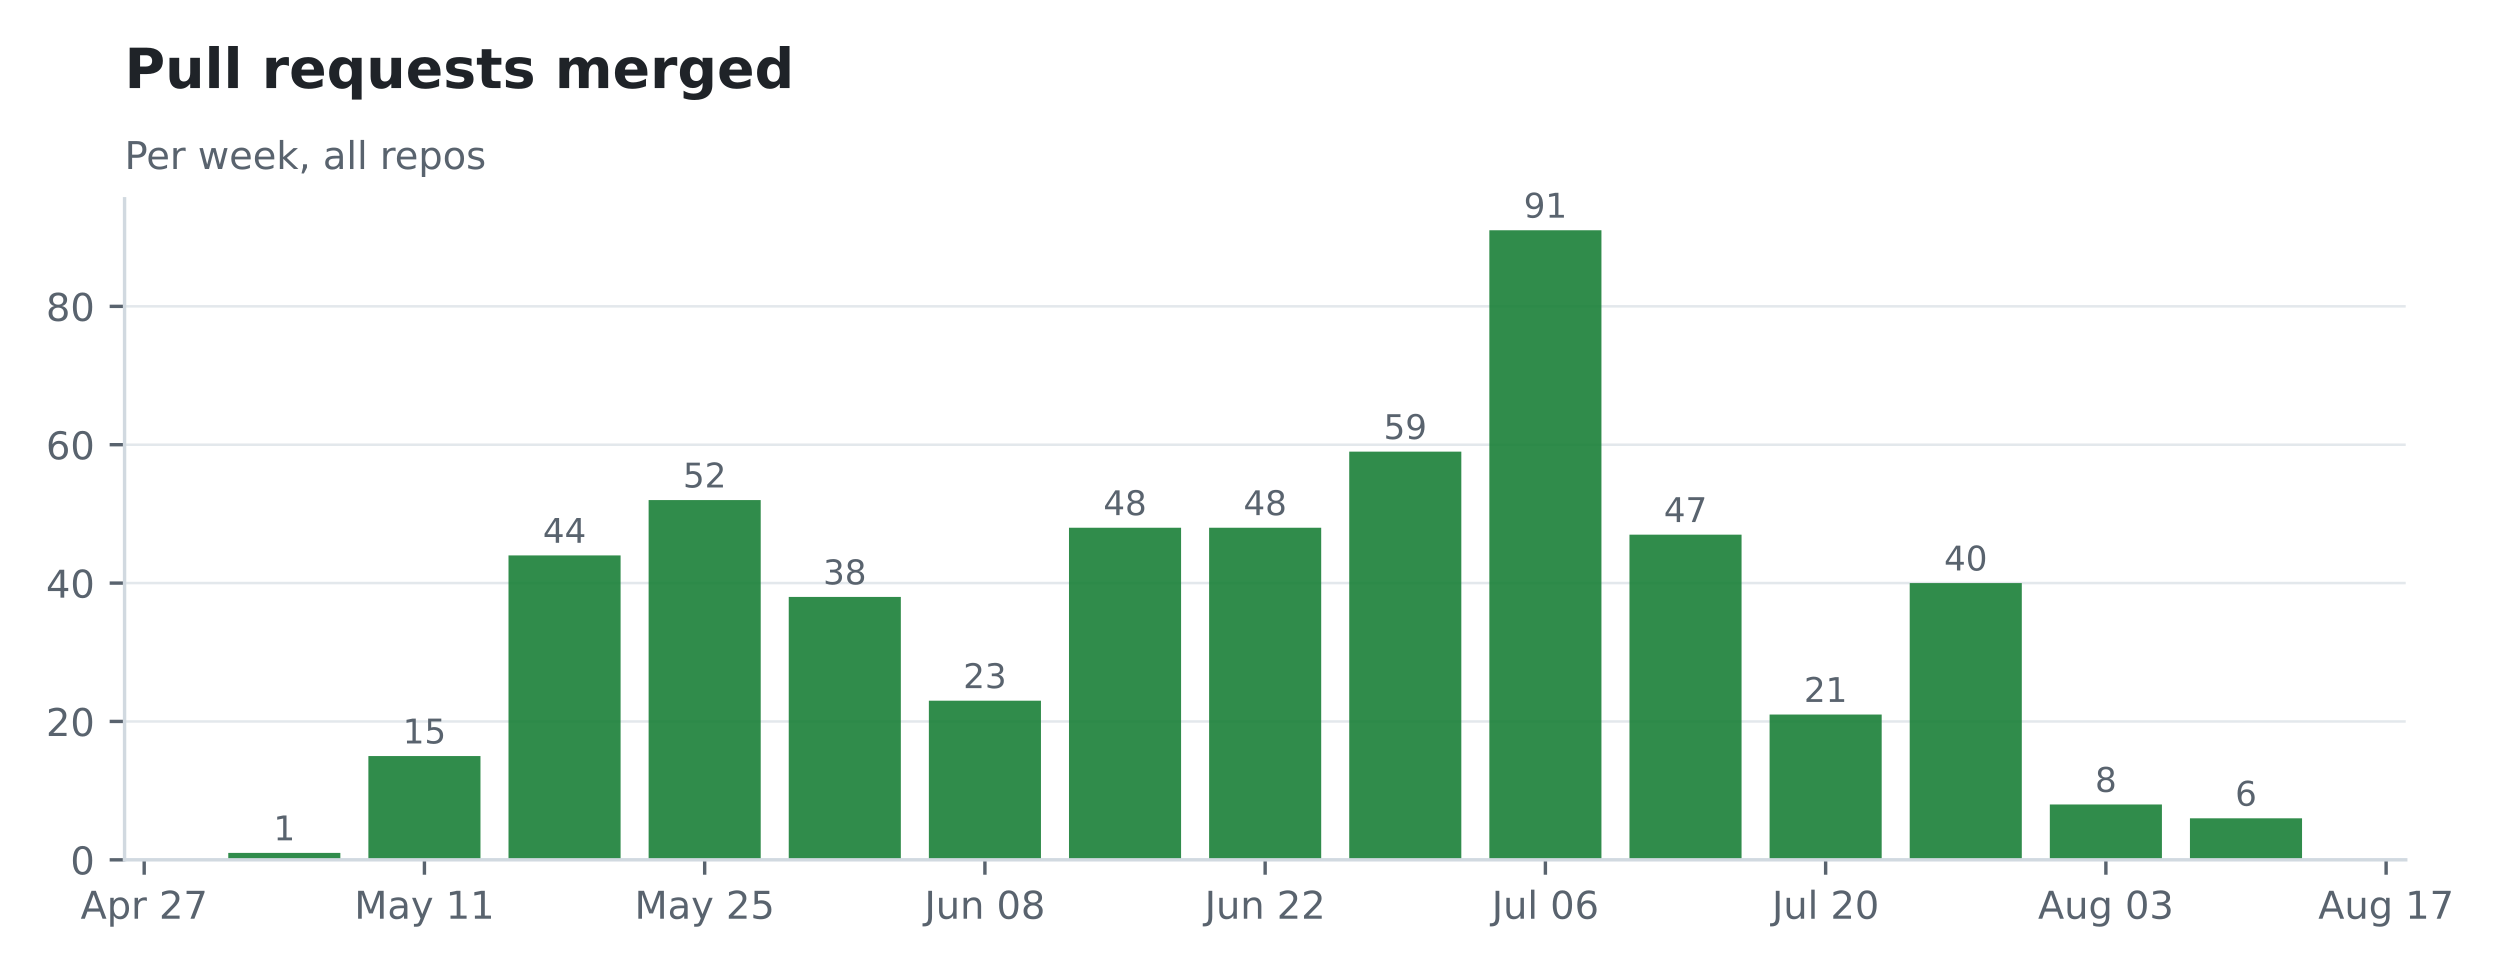
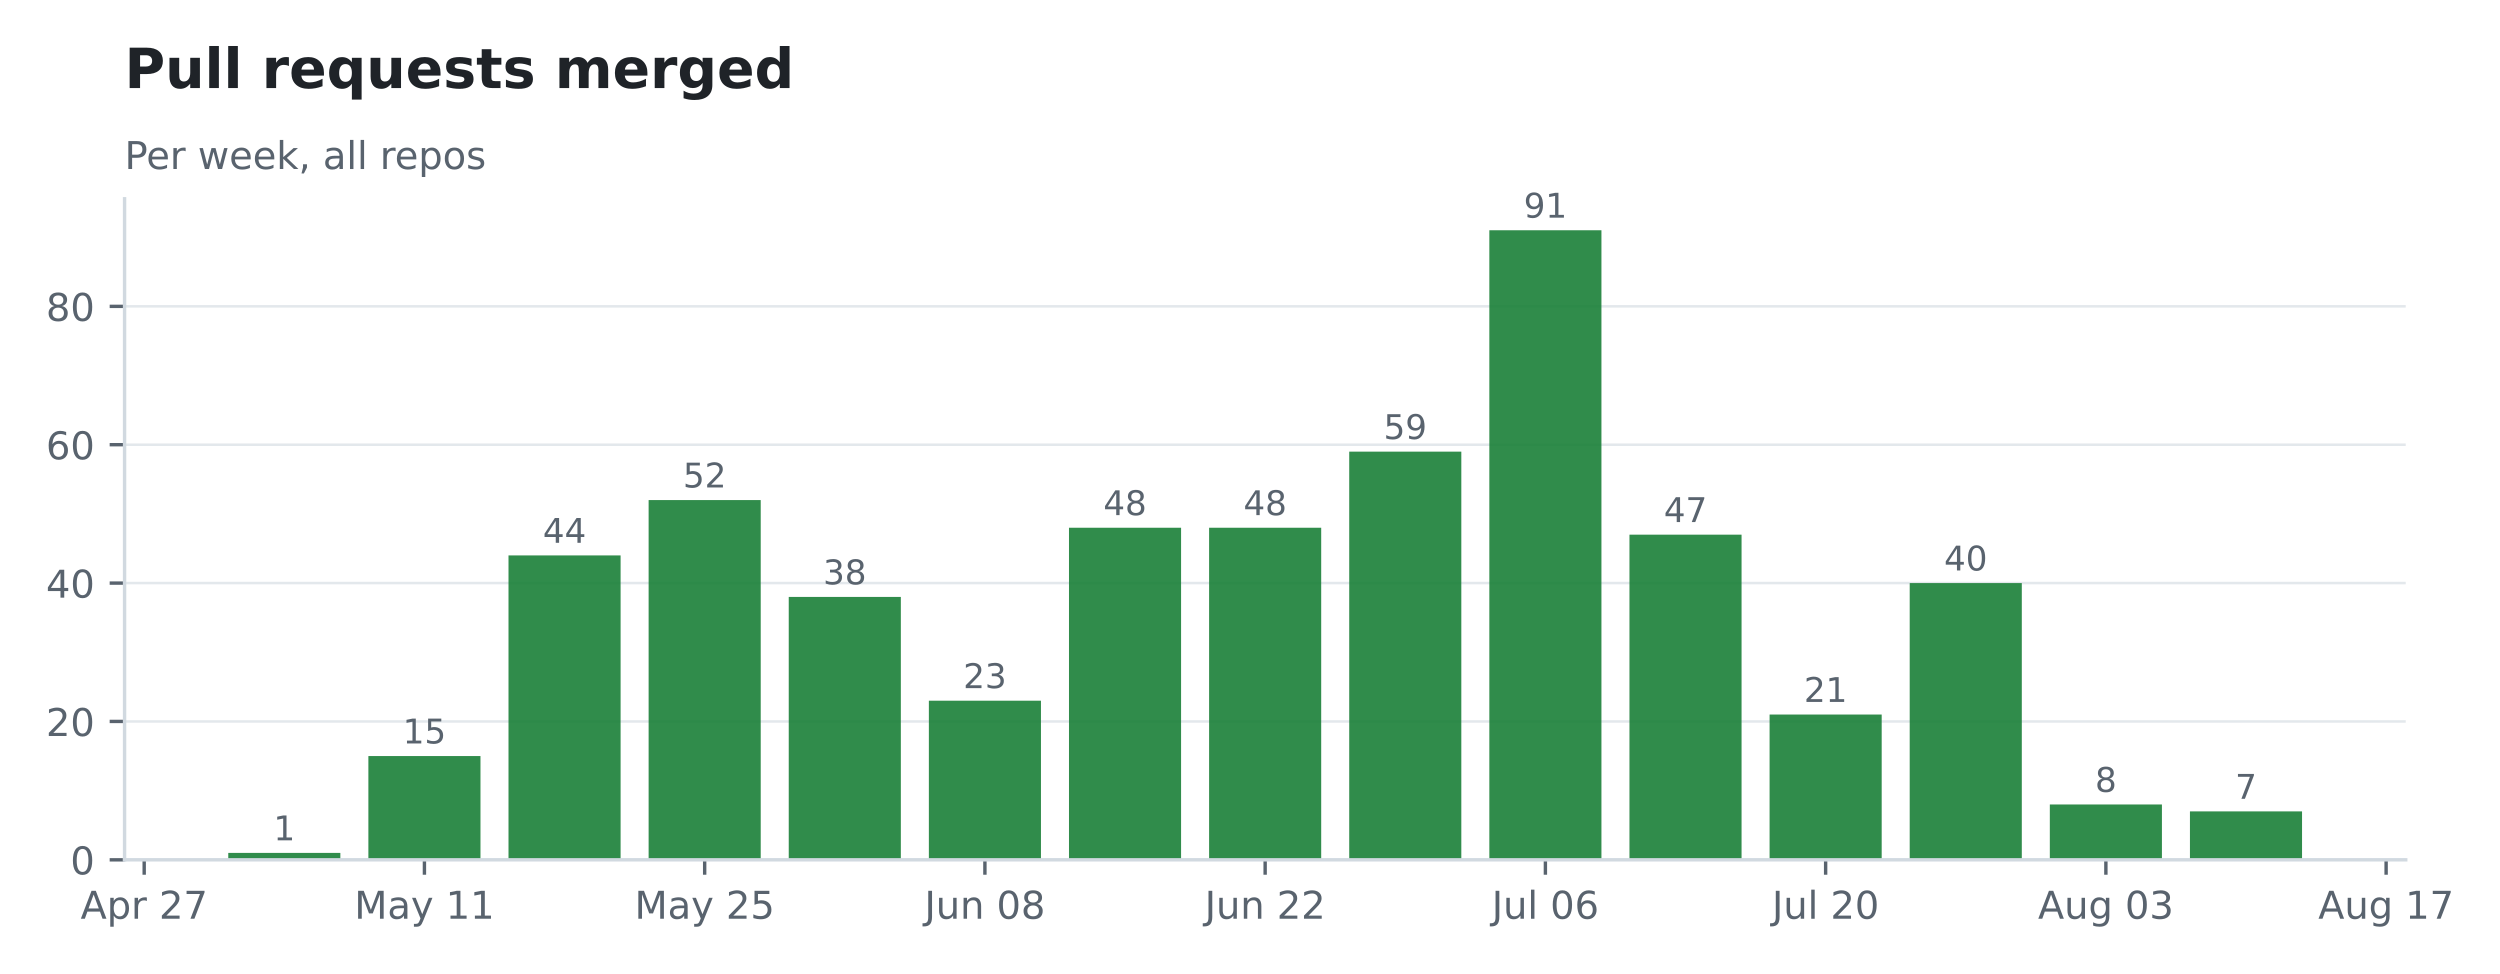
<svg xmlns="http://www.w3.org/2000/svg" xmlns:xlink="http://www.w3.org/1999/xlink" width="587.069pt" height="228.711pt" viewBox="0 0 587.069 228.711" version="1.1">
  <defs>
    <style type="text/css">*{stroke-linejoin: round; stroke-linecap: butt}</style>
  </defs>
  <g id="figure_1">
    <g id="patch_1">
      <path d="M 0 228.711  L 587.069 228.711  L 587.069 -0  L 0 -0  L 0 228.711  z " style="fill: none; opacity: 0" />
    </g>
    <g id="axes_1">
      <g id="patch_2">
        <path d="M 29.253 201.91  L 564.933 201.91  L 564.933 46.678  L 29.253 46.678  L 29.253 201.91  z " style="fill: none" />
      </g>
      <g id="matplotlib.axis_1">
        <g id="xtick_1">
          <g id="line2d_1">
            <defs>
-               <path id="mf90252da8c" d="M 0 0  L 0 3.5  " style="stroke: #59636e; stroke-width: 0.8" />
+               <path id="maf4dec19fc" d="M 0 0  L 0 3.5  " style="stroke: #59636e; stroke-width: 0.8" />
            </defs>
            <g>
-               <use xlink:href="#mf90252da8c" x="33.859" y="201.91" style="fill: #59636e; stroke: #59636e; stroke-width: 0.8" />
+               <use xlink:href="#maf4dec19fc" x="33.859" y="201.91" style="fill: #59636e; stroke: #59636e; stroke-width: 0.8" />
            </g>
          </g>
          <g id="text_1">
            <g style="fill: #59636e" transform="translate(18.91768 215.7479) scale(0.09 -0.09)">
              <defs>
                <path id="DejaVuSans-24" d="M 2188 4044  L 1331 1722  L 3047 1722  L 2188 4044  z M 1831 4666  L 2547 4666  L 4325 0  L 3669 0  L 3244 1197  L 1141 1197  L 716 0  L 50 0  L 1831 4666  z " transform="scale(0.015625)" />
                <path id="DejaVuSans-53" d="M 1159 525  L 1159 -1331  L 581 -1331  L 581 3500  L 1159 3500  L 1159 2969  Q 1341 3281 1617 3432  Q 1894 3584 2278 3584  Q 2916 3584 3314 3078  Q 3713 2572 3713 1747  Q 3713 922 3314 415  Q 2916 -91 2278 -91  Q 1894 -91 1617 61  Q 1341 213 1159 525  z M 3116 1747  Q 3116 2381 2855 2742  Q 2594 3103 2138 3103  Q 1681 3103 1420 2742  Q 1159 2381 1159 1747  Q 1159 1113 1420 752  Q 1681 391 2138 391  Q 2594 391 2855 752  Q 3116 1113 3116 1747  z " transform="scale(0.015625)" />
                <path id="DejaVuSans-55" d="M 2631 2963  Q 2534 3019 2420 3045  Q 2306 3072 2169 3072  Q 1681 3072 1420 2755  Q 1159 2438 1159 1844  L 1159 0  L 581 0  L 581 3500  L 1159 3500  L 1159 2956  Q 1341 3275 1631 3429  Q 1922 3584 2338 3584  Q 2397 3584 2469 3576  Q 2541 3569 2628 3553  L 2631 2963  z " transform="scale(0.015625)" />
                <path id="DejaVuSans-3" transform="scale(0.015625)" />
                <path id="DejaVuSans-15" d="M 1228 531  L 3431 531  L 3431 0  L 469 0  L 469 531  Q 828 903 1448 1529  Q 2069 2156 2228 2338  Q 2531 2678 2651 2914  Q 2772 3150 2772 3378  Q 2772 3750 2511 3984  Q 2250 4219 1831 4219  Q 1534 4219 1204 4116  Q 875 4013 500 3803  L 500 4441  Q 881 4594 1212 4672  Q 1544 4750 1819 4750  Q 2544 4750 2975 4387  Q 3406 4025 3406 3419  Q 3406 3131 3298 2873  Q 3191 2616 2906 2266  Q 2828 2175 2409 1742  Q 1991 1309 1228 531  z " transform="scale(0.015625)" />
                <path id="DejaVuSans-1a" d="M 525 4666  L 3525 4666  L 3525 4397  L 1831 0  L 1172 0  L 2766 4134  L 525 4134  L 525 4666  z " transform="scale(0.015625)" />
              </defs>
              <use xlink:href="#DejaVuSans-24" />
              <use xlink:href="#DejaVuSans-53" transform="translate(68.40625 0)" />
              <use xlink:href="#DejaVuSans-55" transform="translate(131.8906 0)" />
              <use xlink:href="#DejaVuSans-3" transform="translate(173 0)" />
              <use xlink:href="#DejaVuSans-15" transform="translate(204.7812 0)" />
              <use xlink:href="#DejaVuSans-1a" transform="translate(268.4062 0)" />
            </g>
          </g>
        </g>
        <g id="xtick_2">
          <g id="line2d_2">
            <g>
-               <use xlink:href="#mf90252da8c" x="99.667" y="201.91" style="fill: #59636e; stroke: #59636e; stroke-width: 0.8" />
+               <use xlink:href="#maf4dec19fc" x="99.667" y="201.91" style="fill: #59636e; stroke: #59636e; stroke-width: 0.8" />
            </g>
          </g>
          <g id="text_2">
            <g style="fill: #59636e" transform="translate(83.20728 215.7479) scale(0.09 -0.09)">
              <defs>
                <path id="DejaVuSans-30" d="M 628 4666  L 1569 4666  L 2759 1491  L 3956 4666  L 4897 4666  L 4897 0  L 4281 0  L 4281 4097  L 3078 897  L 2444 897  L 1241 4097  L 1241 0  L 628 0  L 628 4666  z " transform="scale(0.015625)" />
                <path id="DejaVuSans-44" d="M 2194 1759  Q 1497 1759 1228 1600  Q 959 1441 959 1056  Q 959 750 1161 570  Q 1363 391 1709 391  Q 2188 391 2477 730  Q 2766 1069 2766 1631  L 2766 1759  L 2194 1759  z M 3341 1997  L 3341 0  L 2766 0  L 2766 531  Q 2569 213 2275 61  Q 1981 -91 1556 -91  Q 1019 -91 701 211  Q 384 513 384 1019  Q 384 1609 779 1909  Q 1175 2209 1959 2209  L 2766 2209  L 2766 2266  Q 2766 2663 2505 2880  Q 2244 3097 1772 3097  Q 1472 3097 1187 3025  Q 903 2953 641 2809  L 641 3341  Q 956 3463 1253 3523  Q 1550 3584 1831 3584  Q 2591 3584 2966 3190  Q 3341 2797 3341 1997  z " transform="scale(0.015625)" />
                <path id="DejaVuSans-5c" d="M 2059 -325  Q 1816 -950 1584 -1140  Q 1353 -1331 966 -1331  L 506 -1331  L 506 -850  L 844 -850  Q 1081 -850 1212 -737  Q 1344 -625 1503 -206  L 1606 56  L 191 3500  L 800 3500  L 1894 763  L 2988 3500  L 3597 3500  L 2059 -325  z " transform="scale(0.015625)" />
                <path id="DejaVuSans-14" d="M 794 531  L 1825 531  L 1825 4091  L 703 3866  L 703 4441  L 1819 4666  L 2450 4666  L 2450 531  L 3481 531  L 3481 0  L 794 0  L 794 531  z " transform="scale(0.015625)" />
              </defs>
              <use xlink:href="#DejaVuSans-30" />
              <use xlink:href="#DejaVuSans-44" transform="translate(86.28125 0)" />
              <use xlink:href="#DejaVuSans-5c" transform="translate(147.5625 0)" />
              <use xlink:href="#DejaVuSans-3" transform="translate(206.75 0)" />
              <use xlink:href="#DejaVuSans-14" transform="translate(238.5312 0)" />
              <use xlink:href="#DejaVuSans-14" transform="translate(302.1562 0)" />
            </g>
          </g>
        </g>
        <g id="xtick_3">
          <g id="line2d_3">
            <g>
-               <use xlink:href="#mf90252da8c" x="165.476" y="201.91" style="fill: #59636e; stroke: #59636e; stroke-width: 0.8" />
+               <use xlink:href="#maf4dec19fc" x="165.476" y="201.91" style="fill: #59636e; stroke: #59636e; stroke-width: 0.8" />
            </g>
          </g>
          <g id="text_3">
            <g style="fill: #59636e" transform="translate(149.0156 215.7479) scale(0.09 -0.09)">
              <defs>
                <path id="DejaVuSans-18" d="M 691 4666  L 3169 4666  L 3169 4134  L 1269 4134  L 1269 2991  Q 1406 3038 1543 3061  Q 1681 3084 1819 3084  Q 2600 3084 3056 2656  Q 3513 2228 3513 1497  Q 3513 744 3044 326  Q 2575 -91 1722 -91  Q 1428 -91 1123 -41  Q 819 9 494 109  L 494 744  Q 775 591 1075 516  Q 1375 441 1709 441  Q 2250 441 2565 725  Q 2881 1009 2881 1497  Q 2881 1984 2565 2268  Q 2250 2553 1709 2553  Q 1456 2553 1204 2497  Q 953 2441 691 2322  L 691 4666  z " transform="scale(0.015625)" />
              </defs>
              <use xlink:href="#DejaVuSans-30" />
              <use xlink:href="#DejaVuSans-44" transform="translate(86.28125 0)" />
              <use xlink:href="#DejaVuSans-5c" transform="translate(147.5625 0)" />
              <use xlink:href="#DejaVuSans-3" transform="translate(206.75 0)" />
              <use xlink:href="#DejaVuSans-15" transform="translate(238.5312 0)" />
              <use xlink:href="#DejaVuSans-18" transform="translate(302.1562 0)" />
            </g>
          </g>
        </g>
        <g id="xtick_4">
          <g id="line2d_4">
            <g>
-               <use xlink:href="#mf90252da8c" x="231.284" y="201.91" style="fill: #59636e; stroke: #59636e; stroke-width: 0.8" />
+               <use xlink:href="#maf4dec19fc" x="231.284" y="201.91" style="fill: #59636e; stroke: #59636e; stroke-width: 0.8" />
            </g>
          </g>
          <g id="text_4">
            <g style="fill: #59636e" transform="translate(217.0965 215.7479) scale(0.09 -0.09)">
              <defs>
                <path id="DejaVuSans-2d" d="M 628 4666  L 1259 4666  L 1259 325  Q 1259 -519 939 -900  Q 619 -1281 -91 -1281  L -331 -1281  L -331 -750  L -134 -750  Q 284 -750 456 -515  Q 628 -281 628 325  L 628 4666  z " transform="scale(0.015625)" />
                <path id="DejaVuSans-58" d="M 544 1381  L 544 3500  L 1119 3500  L 1119 1403  Q 1119 906 1312 657  Q 1506 409 1894 409  Q 2359 409 2629 706  Q 2900 1003 2900 1516  L 2900 3500  L 3475 3500  L 3475 0  L 2900 0  L 2900 538  Q 2691 219 2414 64  Q 2138 -91 1772 -91  Q 1169 -91 856 284  Q 544 659 544 1381  z M 1991 3584  L 1991 3584  z " transform="scale(0.015625)" />
                <path id="DejaVuSans-51" d="M 3513 2113  L 3513 0  L 2938 0  L 2938 2094  Q 2938 2591 2744 2837  Q 2550 3084 2163 3084  Q 1697 3084 1428 2787  Q 1159 2491 1159 1978  L 1159 0  L 581 0  L 581 3500  L 1159 3500  L 1159 2956  Q 1366 3272 1645 3428  Q 1925 3584 2291 3584  Q 2894 3584 3203 3211  Q 3513 2838 3513 2113  z " transform="scale(0.015625)" />
                <path id="DejaVuSans-13" d="M 2034 4250  Q 1547 4250 1301 3770  Q 1056 3291 1056 2328  Q 1056 1369 1301 889  Q 1547 409 2034 409  Q 2525 409 2770 889  Q 3016 1369 3016 2328  Q 3016 3291 2770 3770  Q 2525 4250 2034 4250  z M 2034 4750  Q 2819 4750 3233 4129  Q 3647 3509 3647 2328  Q 3647 1150 3233 529  Q 2819 -91 2034 -91  Q 1250 -91 836 529  Q 422 1150 422 2328  Q 422 3509 836 4129  Q 1250 4750 2034 4750  z " transform="scale(0.015625)" />
                <path id="DejaVuSans-1b" d="M 2034 2216  Q 1584 2216 1326 1975  Q 1069 1734 1069 1313  Q 1069 891 1326 650  Q 1584 409 2034 409  Q 2484 409 2743 651  Q 3003 894 3003 1313  Q 3003 1734 2745 1975  Q 2488 2216 2034 2216  z M 1403 2484  Q 997 2584 770 2862  Q 544 3141 544 3541  Q 544 4100 942 4425  Q 1341 4750 2034 4750  Q 2731 4750 3128 4425  Q 3525 4100 3525 3541  Q 3525 3141 3298 2862  Q 3072 2584 2669 2484  Q 3125 2378 3379 2068  Q 3634 1759 3634 1313  Q 3634 634 3220 271  Q 2806 -91 2034 -91  Q 1263 -91 848 271  Q 434 634 434 1313  Q 434 1759 690 2068  Q 947 2378 1403 2484  z M 1172 3481  Q 1172 3119 1398 2916  Q 1625 2713 2034 2713  Q 2441 2713 2670 2916  Q 2900 3119 2900 3481  Q 2900 3844 2670 4047  Q 2441 4250 2034 4250  Q 1625 4250 1398 4047  Q 1172 3844 1172 3481  z " transform="scale(0.015625)" />
              </defs>
              <use xlink:href="#DejaVuSans-2d" />
              <use xlink:href="#DejaVuSans-58" transform="translate(29.5 0)" />
              <use xlink:href="#DejaVuSans-51" transform="translate(92.875 0)" />
              <use xlink:href="#DejaVuSans-3" transform="translate(156.25 0)" />
              <use xlink:href="#DejaVuSans-13" transform="translate(188.0312 0)" />
              <use xlink:href="#DejaVuSans-1b" transform="translate(251.6562 0)" />
            </g>
          </g>
        </g>
        <g id="xtick_5">
          <g id="line2d_5">
            <g>
-               <use xlink:href="#mf90252da8c" x="297.092" y="201.91" style="fill: #59636e; stroke: #59636e; stroke-width: 0.8" />
+               <use xlink:href="#maf4dec19fc" x="297.092" y="201.91" style="fill: #59636e; stroke: #59636e; stroke-width: 0.8" />
            </g>
          </g>
          <g id="text_5">
            <g style="fill: #59636e" transform="translate(282.9048 215.7479) scale(0.09 -0.09)">
              <use xlink:href="#DejaVuSans-2d" />
              <use xlink:href="#DejaVuSans-58" transform="translate(29.5 0)" />
              <use xlink:href="#DejaVuSans-51" transform="translate(92.875 0)" />
              <use xlink:href="#DejaVuSans-3" transform="translate(156.25 0)" />
              <use xlink:href="#DejaVuSans-15" transform="translate(188.0312 0)" />
              <use xlink:href="#DejaVuSans-15" transform="translate(251.6562 0)" />
            </g>
          </g>
        </g>
        <g id="xtick_6">
          <g id="line2d_6">
            <g>
-               <use xlink:href="#mf90252da8c" x="362.901" y="201.91" style="fill: #59636e; stroke: #59636e; stroke-width: 0.8" />
+               <use xlink:href="#maf4dec19fc" x="362.901" y="201.91" style="fill: #59636e; stroke: #59636e; stroke-width: 0.8" />
            </g>
          </g>
          <g id="text_6">
            <g style="fill: #59636e" transform="translate(350.3149 215.7486) scale(0.09 -0.09)">
              <defs>
                <path id="DejaVuSans-4f" d="M 603 4863  L 1178 4863  L 1178 0  L 603 0  L 603 4863  z " transform="scale(0.015625)" />
                <path id="DejaVuSans-19" d="M 2113 2584  Q 1688 2584 1439 2293  Q 1191 2003 1191 1497  Q 1191 994 1439 701  Q 1688 409 2113 409  Q 2538 409 2786 701  Q 3034 994 3034 1497  Q 3034 2003 2786 2293  Q 2538 2584 2113 2584  z M 3366 4563  L 3366 3988  Q 3128 4100 2886 4159  Q 2644 4219 2406 4219  Q 1781 4219 1451 3797  Q 1122 3375 1075 2522  Q 1259 2794 1537 2939  Q 1816 3084 2150 3084  Q 2853 3084 3261 2657  Q 3669 2231 3669 1497  Q 3669 778 3244 343  Q 2819 -91 2113 -91  Q 1303 -91 875 529  Q 447 1150 447 2328  Q 447 3434 972 4092  Q 1497 4750 2381 4750  Q 2619 4750 2861 4703  Q 3103 4656 3366 4563  z " transform="scale(0.015625)" />
              </defs>
              <use xlink:href="#DejaVuSans-2d" />
              <use xlink:href="#DejaVuSans-58" transform="translate(29.5 0)" />
              <use xlink:href="#DejaVuSans-4f" transform="translate(92.875 0)" />
              <use xlink:href="#DejaVuSans-3" transform="translate(120.6562 0)" />
              <use xlink:href="#DejaVuSans-13" transform="translate(152.4375 0)" />
              <use xlink:href="#DejaVuSans-19" transform="translate(216.0625 0)" />
            </g>
          </g>
        </g>
        <g id="xtick_7">
          <g id="line2d_7">
            <g>
-               <use xlink:href="#mf90252da8c" x="428.709" y="201.91" style="fill: #59636e; stroke: #59636e; stroke-width: 0.8" />
+               <use xlink:href="#maf4dec19fc" x="428.709" y="201.91" style="fill: #59636e; stroke: #59636e; stroke-width: 0.8" />
            </g>
          </g>
          <g id="text_7">
            <g style="fill: #59636e" transform="translate(416.1233 215.7486) scale(0.09 -0.09)">
              <use xlink:href="#DejaVuSans-2d" />
              <use xlink:href="#DejaVuSans-58" transform="translate(29.5 0)" />
              <use xlink:href="#DejaVuSans-4f" transform="translate(92.875 0)" />
              <use xlink:href="#DejaVuSans-3" transform="translate(120.6562 0)" />
              <use xlink:href="#DejaVuSans-15" transform="translate(152.4375 0)" />
              <use xlink:href="#DejaVuSans-13" transform="translate(216.0625 0)" />
            </g>
          </g>
        </g>
        <g id="xtick_8">
          <g id="line2d_8">
            <g>
-               <use xlink:href="#mf90252da8c" x="494.518" y="201.91" style="fill: #59636e; stroke: #59636e; stroke-width: 0.8" />
+               <use xlink:href="#maf4dec19fc" x="494.518" y="201.91" style="fill: #59636e; stroke: #59636e; stroke-width: 0.8" />
            </g>
          </g>
          <g id="text_8">
            <g style="fill: #59636e" transform="translate(478.5742 215.7479) scale(0.09 -0.09)">
              <defs>
                <path id="DejaVuSans-4a" d="M 2906 1791  Q 2906 2416 2648 2759  Q 2391 3103 1925 3103  Q 1463 3103 1205 2759  Q 947 2416 947 1791  Q 947 1169 1205 825  Q 1463 481 1925 481  Q 2391 481 2648 825  Q 2906 1169 2906 1791  z M 3481 434  Q 3481 -459 3084 -895  Q 2688 -1331 1869 -1331  Q 1566 -1331 1297 -1286  Q 1028 -1241 775 -1147  L 775 -588  Q 1028 -725 1275 -790  Q 1522 -856 1778 -856  Q 2344 -856 2625 -561  Q 2906 -266 2906 331  L 2906 616  Q 2728 306 2450 153  Q 2172 0 1784 0  Q 1141 0 747 490  Q 353 981 353 1791  Q 353 2603 747 3093  Q 1141 3584 1784 3584  Q 2172 3584 2450 3431  Q 2728 3278 2906 2969  L 2906 3500  L 3481 3500  L 3481 434  z " transform="scale(0.015625)" />
                <path id="DejaVuSans-16" d="M 2597 2516  Q 3050 2419 3304 2112  Q 3559 1806 3559 1356  Q 3559 666 3084 287  Q 2609 -91 1734 -91  Q 1441 -91 1130 -33  Q 819 25 488 141  L 488 750  Q 750 597 1062 519  Q 1375 441 1716 441  Q 2309 441 2620 675  Q 2931 909 2931 1356  Q 2931 1769 2642 2001  Q 2353 2234 1838 2234  L 1294 2234  L 1294 2753  L 1863 2753  Q 2328 2753 2575 2939  Q 2822 3125 2822 3475  Q 2822 3834 2567 4026  Q 2313 4219 1838 4219  Q 1578 4219 1281 4162  Q 984 4106 628 3988  L 628 4550  Q 988 4650 1302 4700  Q 1616 4750 1894 4750  Q 2613 4750 3031 4423  Q 3450 4097 3450 3541  Q 3450 3153 3228 2886  Q 3006 2619 2597 2516  z " transform="scale(0.015625)" />
              </defs>
              <use xlink:href="#DejaVuSans-24" />
              <use xlink:href="#DejaVuSans-58" transform="translate(68.40625 0)" />
              <use xlink:href="#DejaVuSans-4a" transform="translate(131.7812 0)" />
              <use xlink:href="#DejaVuSans-3" transform="translate(195.2656 0)" />
              <use xlink:href="#DejaVuSans-13" transform="translate(227.0469 0)" />
              <use xlink:href="#DejaVuSans-16" transform="translate(290.6719 0)" />
            </g>
          </g>
        </g>
        <g id="xtick_9">
          <g id="line2d_9">
            <g>
-               <use xlink:href="#mf90252da8c" x="560.326" y="201.91" style="fill: #59636e; stroke: #59636e; stroke-width: 0.8" />
+               <use xlink:href="#maf4dec19fc" x="560.326" y="201.91" style="fill: #59636e; stroke: #59636e; stroke-width: 0.8" />
            </g>
          </g>
          <g id="text_9">
            <g style="fill: #59636e" transform="translate(544.3826 215.7479) scale(0.09 -0.09)">
              <use xlink:href="#DejaVuSans-24" />
              <use xlink:href="#DejaVuSans-58" transform="translate(68.40625 0)" />
              <use xlink:href="#DejaVuSans-4a" transform="translate(131.7812 0)" />
              <use xlink:href="#DejaVuSans-3" transform="translate(195.2656 0)" />
              <use xlink:href="#DejaVuSans-14" transform="translate(227.0469 0)" />
              <use xlink:href="#DejaVuSans-1a" transform="translate(290.6719 0)" />
            </g>
          </g>
        </g>
      </g>
      <g id="matplotlib.axis_2">
        <g id="ytick_1">
          <g id="line2d_10">
-             <path d="M 29.253 201.91  L 564.933 201.91  " clip-path="url(#p734b0e8ef9)" style="fill: none; stroke: #d1d9e0; stroke-opacity: 0.6; stroke-width: 0.6; stroke-linecap: square" />
+             <path d="M 29.253 201.91  L 564.933 201.91  " clip-path="url(#p14b3d219f9)" style="fill: none; stroke: #d1d9e0; stroke-opacity: 0.6; stroke-width: 0.6; stroke-linecap: square" />
          </g>
          <g id="line2d_11">
            <defs>
-               <path id="m4f9db530e3" d="M 0 0  L -3.5 0  " style="stroke: #59636e; stroke-width: 0.8" />
+               <path id="m606ec9fe7f" d="M 0 0  L -3.5 0  " style="stroke: #59636e; stroke-width: 0.8" />
            </defs>
            <g>
-               <use xlink:href="#m4f9db530e3" x="29.253" y="201.91" style="fill: #59636e; stroke: #59636e; stroke-width: 0.8" />
+               <use xlink:href="#m606ec9fe7f" x="29.253" y="201.91" style="fill: #59636e; stroke: #59636e; stroke-width: 0.8" />
            </g>
          </g>
          <g id="text_10">
            <g style="fill: #59636e" transform="translate(16.52625 205.3289) scale(0.09 -0.09)">
              <use xlink:href="#DejaVuSans-13" />
            </g>
          </g>
        </g>
        <g id="ytick_2">
          <g id="line2d_12">
-             <path d="M 29.253 169.418  L 564.933 169.418  " clip-path="url(#p734b0e8ef9)" style="fill: none; stroke: #d1d9e0; stroke-opacity: 0.6; stroke-width: 0.6; stroke-linecap: square" />
+             <path d="M 29.253 169.418  L 564.933 169.418  " clip-path="url(#p14b3d219f9)" style="fill: none; stroke: #d1d9e0; stroke-opacity: 0.6; stroke-width: 0.6; stroke-linecap: square" />
          </g>
          <g id="line2d_13">
            <g>
-               <use xlink:href="#m4f9db530e3" x="29.253" y="169.418" style="fill: #59636e; stroke: #59636e; stroke-width: 0.8" />
+               <use xlink:href="#m606ec9fe7f" x="29.253" y="169.418" style="fill: #59636e; stroke: #59636e; stroke-width: 0.8" />
            </g>
          </g>
          <g id="text_11">
            <g style="fill: #59636e" transform="translate(10.8 172.8366) scale(0.09 -0.09)">
              <use xlink:href="#DejaVuSans-15" />
              <use xlink:href="#DejaVuSans-13" transform="translate(63.625 0)" />
            </g>
          </g>
        </g>
        <g id="ytick_3">
          <g id="line2d_14">
-             <path d="M 29.253 136.925  L 564.933 136.925  " clip-path="url(#p734b0e8ef9)" style="fill: none; stroke: #d1d9e0; stroke-opacity: 0.6; stroke-width: 0.6; stroke-linecap: square" />
+             <path d="M 29.253 136.925  L 564.933 136.925  " clip-path="url(#p14b3d219f9)" style="fill: none; stroke: #d1d9e0; stroke-opacity: 0.6; stroke-width: 0.6; stroke-linecap: square" />
          </g>
          <g id="line2d_15">
            <g>
-               <use xlink:href="#m4f9db530e3" x="29.253" y="136.925" style="fill: #59636e; stroke: #59636e; stroke-width: 0.8" />
+               <use xlink:href="#m606ec9fe7f" x="29.253" y="136.925" style="fill: #59636e; stroke: #59636e; stroke-width: 0.8" />
            </g>
          </g>
          <g id="text_12">
            <g style="fill: #59636e" transform="translate(10.8 140.3443) scale(0.09 -0.09)">
              <defs>
                <path id="DejaVuSans-17" d="M 2419 4116  L 825 1625  L 2419 1625  L 2419 4116  z M 2253 4666  L 3047 4666  L 3047 1625  L 3713 1625  L 3713 1100  L 3047 1100  L 3047 0  L 2419 0  L 2419 1100  L 313 1100  L 313 1709  L 2253 4666  z " transform="scale(0.015625)" />
              </defs>
              <use xlink:href="#DejaVuSans-17" />
              <use xlink:href="#DejaVuSans-13" transform="translate(63.625 0)" />
            </g>
          </g>
        </g>
        <g id="ytick_4">
          <g id="line2d_16">
-             <path d="M 29.253 104.433  L 564.933 104.433  " clip-path="url(#p734b0e8ef9)" style="fill: none; stroke: #d1d9e0; stroke-opacity: 0.6; stroke-width: 0.6; stroke-linecap: square" />
+             <path d="M 29.253 104.433  L 564.933 104.433  " clip-path="url(#p14b3d219f9)" style="fill: none; stroke: #d1d9e0; stroke-opacity: 0.6; stroke-width: 0.6; stroke-linecap: square" />
          </g>
          <g id="line2d_17">
            <g>
-               <use xlink:href="#m4f9db530e3" x="29.253" y="104.433" style="fill: #59636e; stroke: #59636e; stroke-width: 0.8" />
+               <use xlink:href="#m606ec9fe7f" x="29.253" y="104.433" style="fill: #59636e; stroke: #59636e; stroke-width: 0.8" />
            </g>
          </g>
          <g id="text_13">
            <g style="fill: #59636e" transform="translate(10.8 107.852) scale(0.09 -0.09)">
              <use xlink:href="#DejaVuSans-19" />
              <use xlink:href="#DejaVuSans-13" transform="translate(63.625 0)" />
            </g>
          </g>
        </g>
        <g id="ytick_5">
          <g id="line2d_18">
-             <path d="M 29.253 71.941  L 564.933 71.941  " clip-path="url(#p734b0e8ef9)" style="fill: none; stroke: #d1d9e0; stroke-opacity: 0.6; stroke-width: 0.6; stroke-linecap: square" />
+             <path d="M 29.253 71.941  L 564.933 71.941  " clip-path="url(#p14b3d219f9)" style="fill: none; stroke: #d1d9e0; stroke-opacity: 0.6; stroke-width: 0.6; stroke-linecap: square" />
          </g>
          <g id="line2d_19">
            <g>
-               <use xlink:href="#m4f9db530e3" x="29.253" y="71.941" style="fill: #59636e; stroke: #59636e; stroke-width: 0.8" />
+               <use xlink:href="#m606ec9fe7f" x="29.253" y="71.941" style="fill: #59636e; stroke: #59636e; stroke-width: 0.8" />
            </g>
          </g>
          <g id="text_14">
            <g style="fill: #59636e" transform="translate(10.8 75.35968) scale(0.09 -0.09)">
              <use xlink:href="#DejaVuSans-1b" />
              <use xlink:href="#DejaVuSans-13" transform="translate(63.625 0)" />
            </g>
          </g>
        </g>
      </g>
      <g id="patch_3">
-         <path d="M 53.602 201.91  L 79.925 201.91  L 79.925 200.285  L 53.602 200.285  z " clip-path="url(#p734b0e8ef9)" style="fill: #1a7f37; opacity: 0.9" />
+         <path d="M 53.602 201.91  L 79.925 201.91  L 79.925 200.285  L 53.602 200.285  z " clip-path="url(#p14b3d219f9)" style="fill: #1a7f37; opacity: 0.9" />
      </g>
      <g id="patch_4">
-         <path d="M 86.506 201.91  L 112.829 201.91  L 112.829 177.541  L 86.506 177.541  z " clip-path="url(#p734b0e8ef9)" style="fill: #1a7f37; opacity: 0.9" />
+         <path d="M 86.506 201.91  L 112.829 201.91  L 112.829 177.541  L 86.506 177.541  z " clip-path="url(#p14b3d219f9)" style="fill: #1a7f37; opacity: 0.9" />
      </g>
      <g id="patch_5">
-         <path d="M 119.41 201.91  L 145.733 201.91  L 145.733 130.427  L 119.41 130.427  z " clip-path="url(#p734b0e8ef9)" style="fill: #1a7f37; opacity: 0.9" />
+         <path d="M 119.41 201.91  L 145.733 201.91  L 145.733 130.427  L 119.41 130.427  z " clip-path="url(#p14b3d219f9)" style="fill: #1a7f37; opacity: 0.9" />
      </g>
      <g id="patch_6">
-         <path d="M 152.314 201.91  L 178.637 201.91  L 178.637 117.43  L 152.314 117.43  z " clip-path="url(#p734b0e8ef9)" style="fill: #1a7f37; opacity: 0.9" />
+         <path d="M 152.314 201.91  L 178.637 201.91  L 178.637 117.43  L 152.314 117.43  z " clip-path="url(#p14b3d219f9)" style="fill: #1a7f37; opacity: 0.9" />
      </g>
      <g id="patch_7">
-         <path d="M 185.218 201.91  L 211.542 201.91  L 211.542 140.175  L 185.218 140.175  z " clip-path="url(#p734b0e8ef9)" style="fill: #1a7f37; opacity: 0.9" />
+         <path d="M 185.218 201.91  L 211.542 201.91  L 211.542 140.175  L 185.218 140.175  z " clip-path="url(#p14b3d219f9)" style="fill: #1a7f37; opacity: 0.9" />
      </g>
      <g id="patch_8">
-         <path d="M 218.122 201.91  L 244.446 201.91  L 244.446 164.544  L 218.122 164.544  z " clip-path="url(#p734b0e8ef9)" style="fill: #1a7f37; opacity: 0.9" />
+         <path d="M 218.122 201.91  L 244.446 201.91  L 244.446 164.544  L 218.122 164.544  z " clip-path="url(#p14b3d219f9)" style="fill: #1a7f37; opacity: 0.9" />
      </g>
      <g id="patch_9">
-         <path d="M 251.027 201.91  L 277.35 201.91  L 277.35 123.928  L 251.027 123.928  z " clip-path="url(#p734b0e8ef9)" style="fill: #1a7f37; opacity: 0.9" />
+         <path d="M 251.027 201.91  L 277.35 201.91  L 277.35 123.928  L 251.027 123.928  z " clip-path="url(#p14b3d219f9)" style="fill: #1a7f37; opacity: 0.9" />
      </g>
      <g id="patch_10">
-         <path d="M 283.931 201.91  L 310.254 201.91  L 310.254 123.928  L 283.931 123.928  z " clip-path="url(#p734b0e8ef9)" style="fill: #1a7f37; opacity: 0.9" />
+         <path d="M 283.931 201.91  L 310.254 201.91  L 310.254 123.928  L 283.931 123.928  z " clip-path="url(#p14b3d219f9)" style="fill: #1a7f37; opacity: 0.9" />
      </g>
      <g id="patch_11">
-         <path d="M 316.835 201.91  L 343.158 201.91  L 343.158 106.058  L 316.835 106.058  z " clip-path="url(#p734b0e8ef9)" style="fill: #1a7f37; opacity: 0.9" />
+         <path d="M 316.835 201.91  L 343.158 201.91  L 343.158 106.058  L 316.835 106.058  z " clip-path="url(#p14b3d219f9)" style="fill: #1a7f37; opacity: 0.9" />
      </g>
      <g id="patch_12">
-         <path d="M 349.739 201.91  L 376.063 201.91  L 376.063 54.07  L 349.739 54.07  z " clip-path="url(#p734b0e8ef9)" style="fill: #1a7f37; opacity: 0.9" />
+         <path d="M 349.739 201.91  L 376.063 201.91  L 376.063 54.07  L 349.739 54.07  z " clip-path="url(#p14b3d219f9)" style="fill: #1a7f37; opacity: 0.9" />
      </g>
      <g id="patch_13">
-         <path d="M 382.643 201.91  L 408.967 201.91  L 408.967 125.553  L 382.643 125.553  z " clip-path="url(#p734b0e8ef9)" style="fill: #1a7f37; opacity: 0.9" />
+         <path d="M 382.643 201.91  L 408.967 201.91  L 408.967 125.553  L 382.643 125.553  z " clip-path="url(#p14b3d219f9)" style="fill: #1a7f37; opacity: 0.9" />
      </g>
      <g id="patch_14">
-         <path d="M 415.548 201.91  L 441.871 201.91  L 441.871 167.793  L 415.548 167.793  z " clip-path="url(#p734b0e8ef9)" style="fill: #1a7f37; opacity: 0.9" />
+         <path d="M 415.548 201.91  L 441.871 201.91  L 441.871 167.793  L 415.548 167.793  z " clip-path="url(#p14b3d219f9)" style="fill: #1a7f37; opacity: 0.9" />
      </g>
      <g id="patch_15">
-         <path d="M 448.452 201.91  L 474.775 201.91  L 474.775 136.925  L 448.452 136.925  z " clip-path="url(#p734b0e8ef9)" style="fill: #1a7f37; opacity: 0.9" />
+         <path d="M 448.452 201.91  L 474.775 201.91  L 474.775 136.925  L 448.452 136.925  z " clip-path="url(#p14b3d219f9)" style="fill: #1a7f37; opacity: 0.9" />
      </g>
      <g id="patch_16">
-         <path d="M 481.356 201.91  L 507.679 201.91  L 507.679 188.913  L 481.356 188.913  z " clip-path="url(#p734b0e8ef9)" style="fill: #1a7f37; opacity: 0.9" />
+         <path d="M 481.356 201.91  L 507.679 201.91  L 507.679 188.913  L 481.356 188.913  z " clip-path="url(#p14b3d219f9)" style="fill: #1a7f37; opacity: 0.9" />
      </g>
      <g id="patch_17">
-         <path d="M 514.26 201.91  L 540.583 201.91  L 540.583 192.162  L 514.26 192.162  z " clip-path="url(#p734b0e8ef9)" style="fill: #1a7f37; opacity: 0.9" />
+         <path d="M 514.26 201.91  L 540.583 201.91  L 540.583 190.538  L 514.26 190.538  z " clip-path="url(#p14b3d219f9)" style="fill: #1a7f37; opacity: 0.9" />
      </g>
      <g id="patch_18">
        <path d="M 29.253 201.91  L 29.253 46.678  " style="fill: none; stroke: #d1d9e0; stroke-width: 0.8; stroke-linejoin: miter; stroke-linecap: square" />
      </g>
      <g id="patch_19">
        <path d="M 29.253 201.91  L 564.933 201.91  " style="fill: none; stroke: #d1d9e0; stroke-width: 0.8; stroke-linejoin: miter; stroke-linecap: square" />
      </g>
      <g id="text_15">
        <g style="fill: #59636e" transform="translate(64.21826 197.3286) scale(0.08 -0.08)">
          <use xlink:href="#DejaVuSans-14" />
        </g>
      </g>
      <g id="text_16">
        <g style="fill: #59636e" transform="translate(94.57744 174.5839) scale(0.08 -0.08)">
          <use xlink:href="#DejaVuSans-14" />
          <use xlink:href="#DejaVuSans-18" transform="translate(63.625 0)" />
        </g>
      </g>
      <g id="text_17">
        <g style="fill: #59636e" transform="translate(127.4816 127.4701) scale(0.08 -0.08)">
          <use xlink:href="#DejaVuSans-17" />
          <use xlink:href="#DejaVuSans-17" transform="translate(63.625 0)" />
        </g>
      </g>
      <g id="text_18">
        <g style="fill: #59636e" transform="translate(160.3858 114.4732) scale(0.08 -0.08)">
          <use xlink:href="#DejaVuSans-18" />
          <use xlink:href="#DejaVuSans-15" transform="translate(63.625 0)" />
        </g>
      </g>
      <g id="text_19">
        <g style="fill: #59636e" transform="translate(193.29 137.2178) scale(0.08 -0.08)">
          <use xlink:href="#DejaVuSans-16" />
          <use xlink:href="#DejaVuSans-1b" transform="translate(63.625 0)" />
        </g>
      </g>
      <g id="text_20">
        <g style="fill: #59636e" transform="translate(226.1941 161.587) scale(0.08 -0.08)">
          <use xlink:href="#DejaVuSans-15" />
          <use xlink:href="#DejaVuSans-16" transform="translate(63.625 0)" />
        </g>
      </g>
      <g id="text_21">
        <g style="fill: #59636e" transform="translate(259.0983 120.9716) scale(0.08 -0.08)">
          <use xlink:href="#DejaVuSans-17" />
          <use xlink:href="#DejaVuSans-1b" transform="translate(63.625 0)" />
        </g>
      </g>
      <g id="text_22">
        <g style="fill: #59636e" transform="translate(292.0025 120.9716) scale(0.08 -0.08)">
          <use xlink:href="#DejaVuSans-17" />
          <use xlink:href="#DejaVuSans-1b" transform="translate(63.625 0)" />
        </g>
      </g>
      <g id="text_23">
        <g style="fill: #59636e" transform="translate(324.9067 103.1009) scale(0.08 -0.08)">
          <defs>
            <path id="DejaVuSans-1c" d="M 703 97  L 703 672  Q 941 559 1184 500  Q 1428 441 1663 441  Q 2288 441 2617 861  Q 2947 1281 2994 2138  Q 2813 1869 2534 1725  Q 2256 1581 1919 1581  Q 1219 1581 811 2004  Q 403 2428 403 3163  Q 403 3881 828 4315  Q 1253 4750 1959 4750  Q 2769 4750 3195 4129  Q 3622 3509 3622 2328  Q 3622 1225 3098 567  Q 2575 -91 1691 -91  Q 1453 -91 1209 -44  Q 966 3 703 97  z M 1959 2075  Q 2384 2075 2632 2365  Q 2881 2656 2881 3163  Q 2881 3666 2632 3958  Q 2384 4250 1959 4250  Q 1534 4250 1286 3958  Q 1038 3666 1038 3163  Q 1038 2656 1286 2365  Q 1534 2075 1959 2075  z " transform="scale(0.015625)" />
          </defs>
          <use xlink:href="#DejaVuSans-18" />
          <use xlink:href="#DejaVuSans-1c" transform="translate(63.625 0)" />
        </g>
      </g>
      <g id="text_24">
        <g style="fill: #59636e" transform="translate(357.8109 51.11317) scale(0.08 -0.08)">
          <use xlink:href="#DejaVuSans-1c" />
          <use xlink:href="#DejaVuSans-14" transform="translate(63.625 0)" />
        </g>
      </g>
      <g id="text_25">
        <g style="fill: #59636e" transform="translate(390.715 122.5962) scale(0.08 -0.08)">
          <use xlink:href="#DejaVuSans-17" />
          <use xlink:href="#DejaVuSans-1a" transform="translate(63.625 0)" />
        </g>
      </g>
      <g id="text_26">
        <g style="fill: #59636e" transform="translate(423.6192 164.8362) scale(0.08 -0.08)">
          <use xlink:href="#DejaVuSans-15" />
          <use xlink:href="#DejaVuSans-14" transform="translate(63.625 0)" />
        </g>
      </g>
      <g id="text_27">
        <g style="fill: #59636e" transform="translate(456.5234 133.9686) scale(0.08 -0.08)">
          <use xlink:href="#DejaVuSans-17" />
          <use xlink:href="#DejaVuSans-13" transform="translate(63.625 0)" />
        </g>
      </g>
      <g id="text_28">
        <g style="fill: #59636e" transform="translate(491.9726 185.9562) scale(0.08 -0.08)">
          <use xlink:href="#DejaVuSans-1b" />
        </g>
      </g>
      <g id="text_29">
-         <g style="fill: #59636e" transform="translate(524.8767 189.2055) scale(0.08 -0.08)">
-           <use xlink:href="#DejaVuSans-19" />
+         <g style="fill: #59636e" transform="translate(524.8767 187.5809) scale(0.08 -0.08)">
+           <use xlink:href="#DejaVuSans-1a" />
        </g>
      </g>
      <g id="text_30">
        <g style="fill: #59636e" transform="translate(29.2525 39.69253) scale(0.09 -0.09)">
          <defs>
            <path id="DejaVuSans-33" d="M 1259 4147  L 1259 2394  L 2053 2394  Q 2494 2394 2734 2622  Q 2975 2850 2975 3272  Q 2975 3691 2734 3919  Q 2494 4147 2053 4147  L 1259 4147  z M 628 4666  L 2053 4666  Q 2838 4666 3239 4311  Q 3641 3956 3641 3272  Q 3641 2581 3239 2228  Q 2838 1875 2053 1875  L 1259 1875  L 1259 0  L 628 0  L 628 4666  z " transform="scale(0.015625)" />
            <path id="DejaVuSans-48" d="M 3597 1894  L 3597 1613  L 953 1613  Q 991 1019 1311 708  Q 1631 397 2203 397  Q 2534 397 2845 478  Q 3156 559 3463 722  L 3463 178  Q 3153 47 2828 -22  Q 2503 -91 2169 -91  Q 1331 -91 842 396  Q 353 884 353 1716  Q 353 2575 817 3079  Q 1281 3584 2069 3584  Q 2775 3584 3186 3129  Q 3597 2675 3597 1894  z M 3022 2063  Q 3016 2534 2758 2815  Q 2500 3097 2075 3097  Q 1594 3097 1305 2825  Q 1016 2553 972 2059  L 3022 2063  z " transform="scale(0.015625)" />
            <path id="DejaVuSans-5a" d="M 269 3500  L 844 3500  L 1563 769  L 2278 3500  L 2956 3500  L 3675 769  L 4391 3500  L 4966 3500  L 4050 0  L 3372 0  L 2619 2869  L 1863 0  L 1184 0  L 269 3500  z " transform="scale(0.015625)" />
            <path id="DejaVuSans-4e" d="M 581 4863  L 1159 4863  L 1159 1991  L 2875 3500  L 3609 3500  L 1753 1863  L 3688 0  L 2938 0  L 1159 1709  L 1159 0  L 581 0  L 581 4863  z " transform="scale(0.015625)" />
            <path id="DejaVuSans-f" d="M 750 794  L 1409 794  L 1409 256  L 897 -744  L 494 -744  L 750 256  L 750 794  z " transform="scale(0.015625)" />
            <path id="DejaVuSans-52" d="M 1959 3097  Q 1497 3097 1228 2736  Q 959 2375 959 1747  Q 959 1119 1226 758  Q 1494 397 1959 397  Q 2419 397 2687 759  Q 2956 1122 2956 1747  Q 2956 2369 2687 2733  Q 2419 3097 1959 3097  z M 1959 3584  Q 2709 3584 3137 3096  Q 3566 2609 3566 1747  Q 3566 888 3137 398  Q 2709 -91 1959 -91  Q 1206 -91 779 398  Q 353 888 353 1747  Q 353 2609 779 3096  Q 1206 3584 1959 3584  z " transform="scale(0.015625)" />
            <path id="DejaVuSans-56" d="M 2834 3397  L 2834 2853  Q 2591 2978 2328 3040  Q 2066 3103 1784 3103  Q 1356 3103 1142 2972  Q 928 2841 928 2578  Q 928 2378 1081 2264  Q 1234 2150 1697 2047  L 1894 2003  Q 2506 1872 2764 1633  Q 3022 1394 3022 966  Q 3022 478 2636 193  Q 2250 -91 1575 -91  Q 1294 -91 989 -36  Q 684 19 347 128  L 347 722  Q 666 556 975 473  Q 1284 391 1588 391  Q 1994 391 2212 530  Q 2431 669 2431 922  Q 2431 1156 2273 1281  Q 2116 1406 1581 1522  L 1381 1569  Q 847 1681 609 1914  Q 372 2147 372 2553  Q 372 3047 722 3315  Q 1072 3584 1716 3584  Q 2034 3584 2315 3537  Q 2597 3491 2834 3397  z " transform="scale(0.015625)" />
          </defs>
          <use xlink:href="#DejaVuSans-33" />
          <use xlink:href="#DejaVuSans-48" transform="translate(56.73438 0)" />
          <use xlink:href="#DejaVuSans-55" transform="translate(118.2656 0)" />
          <use xlink:href="#DejaVuSans-3" transform="translate(159.375 0)" />
          <use xlink:href="#DejaVuSans-5a" transform="translate(191.1562 0)" />
          <use xlink:href="#DejaVuSans-48" transform="translate(272.9375 0)" />
          <use xlink:href="#DejaVuSans-48" transform="translate(334.4688 0)" />
          <use xlink:href="#DejaVuSans-4e" transform="translate(396 0)" />
          <use xlink:href="#DejaVuSans-f" transform="translate(453.9062 0)" />
          <use xlink:href="#DejaVuSans-3" transform="translate(485.6875 0)" />
          <use xlink:href="#DejaVuSans-44" transform="translate(517.4688 0)" />
          <use xlink:href="#DejaVuSans-4f" transform="translate(578.75 0)" />
          <use xlink:href="#DejaVuSans-4f" transform="translate(606.5312 0)" />
          <use xlink:href="#DejaVuSans-3" transform="translate(634.3125 0)" />
          <use xlink:href="#DejaVuSans-55" transform="translate(666.0938 0)" />
          <use xlink:href="#DejaVuSans-48" transform="translate(705 0)" />
          <use xlink:href="#DejaVuSans-53" transform="translate(766.5312 0)" />
          <use xlink:href="#DejaVuSans-52" transform="translate(830.0156 0)" />
          <use xlink:href="#DejaVuSans-56" transform="translate(891.2031 0)" />
        </g>
      </g>
      <g id="text_31">
        <g style="fill: #1f2328" transform="translate(29.2525 20.67797) scale(0.13 -0.13)">
          <defs>
            <path id="DejaVuSans-Bold-33" d="M 588 4666  L 2584 4666  Q 3475 4666 3951 4270  Q 4428 3875 4428 3144  Q 4428 2409 3951 2014  Q 3475 1619 2584 1619  L 1791 1619  L 1791 0  L 588 0  L 588 4666  z M 1791 3794  L 1791 2491  L 2456 2491  Q 2806 2491 2997 2661  Q 3188 2831 3188 3144  Q 3188 3456 2997 3625  Q 2806 3794 2456 3794  L 1791 3794  z " transform="scale(0.015625)" />
            <path id="DejaVuSans-Bold-58" d="M 500 1363  L 500 3500  L 1625 3500  L 1625 3150  Q 1625 2866 1622 2436  Q 1619 2006 1619 1863  Q 1619 1441 1641 1255  Q 1663 1069 1716 984  Q 1784 875 1895 815  Q 2006 756 2150 756  Q 2500 756 2700 1025  Q 2900 1294 2900 1772  L 2900 3500  L 4019 3500  L 4019 0  L 2900 0  L 2900 506  Q 2647 200 2364 54  Q 2081 -91 1741 -91  Q 1134 -91 817 281  Q 500 653 500 1363  z " transform="scale(0.015625)" />
            <path id="DejaVuSans-Bold-4f" d="M 538 4863  L 1656 4863  L 1656 0  L 538 0  L 538 4863  z " transform="scale(0.015625)" />
            <path id="DejaVuSans-Bold-3" transform="scale(0.015625)" />
            <path id="DejaVuSans-Bold-55" d="M 3138 2547  Q 2991 2616 2845 2648  Q 2700 2681 2553 2681  Q 2122 2681 1889 2404  Q 1656 2128 1656 1613  L 1656 0  L 538 0  L 538 3500  L 1656 3500  L 1656 2925  Q 1872 3269 2151 3426  Q 2431 3584 2822 3584  Q 2878 3584 2943 3579  Q 3009 3575 3134 3559  L 3138 2547  z " transform="scale(0.015625)" />
            <path id="DejaVuSans-Bold-48" d="M 4031 1759  L 4031 1441  L 1416 1441  Q 1456 1047 1700 850  Q 1944 653 2381 653  Q 2734 653 3104 758  Q 3475 863 3866 1075  L 3866 213  Q 3469 63 3072 -14  Q 2675 -91 2278 -91  Q 1328 -91 801 392  Q 275 875 275 1747  Q 275 2603 792 3093  Q 1309 3584 2216 3584  Q 3041 3584 3536 3087  Q 4031 2591 4031 1759  z M 2881 2131  Q 2881 2450 2695 2645  Q 2509 2841 2209 2841  Q 1884 2841 1681 2658  Q 1478 2475 1428 2131  L 2881 2131  z " transform="scale(0.015625)" />
            <path id="DejaVuSans-Bold-54" d="M 2181 2772  Q 1825 2772 1636 2509  Q 1447 2247 1447 1747  Q 1447 1247 1636 984  Q 1825 722 2181 722  Q 2541 722 2730 984  Q 2919 1247 2919 1747  Q 2919 2247 2730 2509  Q 2541 2772 2181 2772  z M 2919 506  Q 2688 197 2409 53  Q 2131 -91 1766 -91  Q 1119 -91 703 423  Q 288 938 288 1747  Q 288 2556 703 3067  Q 1119 3578 1766 3578  Q 2131 3578 2409 3434  Q 2688 3291 2919 2981  L 2919 3500  L 4044 3500  L 4044 -1331  L 2919 -1331  L 2919 506  z " transform="scale(0.015625)" />
            <path id="DejaVuSans-Bold-56" d="M 3272 3391  L 3272 2541  Q 2913 2691 2578 2766  Q 2244 2841 1947 2841  Q 1628 2841 1473 2761  Q 1319 2681 1319 2516  Q 1319 2381 1436 2309  Q 1553 2238 1856 2203  L 2053 2175  Q 2913 2066 3209 1816  Q 3506 1566 3506 1031  Q 3506 472 3093 190  Q 2681 -91 1863 -91  Q 1516 -91 1145 -36  Q 775 19 384 128  L 384 978  Q 719 816 1070 734  Q 1422 653 1784 653  Q 2113 653 2278 743  Q 2444 834 2444 1013  Q 2444 1163 2330 1236  Q 2216 1309 1875 1350  L 1678 1375  Q 931 1469 631 1722  Q 331 1975 331 2491  Q 331 3047 712 3315  Q 1094 3584 1881 3584  Q 2191 3584 2531 3537  Q 2872 3491 3272 3391  z " transform="scale(0.015625)" />
            <path id="DejaVuSans-Bold-57" d="M 1759 4494  L 1759 3500  L 2913 3500  L 2913 2700  L 1759 2700  L 1759 1216  Q 1759 972 1856 886  Q 1953 800 2241 800  L 2816 800  L 2816 0  L 1856 0  Q 1194 0 917 276  Q 641 553 641 1216  L 641 2700  L 84 2700  L 84 3500  L 641 3500  L 641 4494  L 1759 4494  z " transform="scale(0.015625)" />
            <path id="DejaVuSans-Bold-50" d="M 3781 2919  Q 3994 3244 4286 3414  Q 4578 3584 4928 3584  Q 5531 3584 5847 3212  Q 6163 2841 6163 2131  L 6163 0  L 5038 0  L 5038 1825  Q 5041 1866 5042 1909  Q 5044 1953 5044 2034  Q 5044 2406 4934 2573  Q 4825 2741 4581 2741  Q 4263 2741 4089 2478  Q 3916 2216 3909 1719  L 3909 0  L 2784 0  L 2784 1825  Q 2784 2406 2684 2573  Q 2584 2741 2328 2741  Q 2006 2741 1831 2477  Q 1656 2213 1656 1722  L 1656 0  L 531 0  L 531 3500  L 1656 3500  L 1656 2988  Q 1863 3284 2130 3434  Q 2397 3584 2719 3584  Q 3081 3584 3359 3409  Q 3638 3234 3781 2919  z " transform="scale(0.015625)" />
            <path id="DejaVuSans-Bold-4a" d="M 2919 594  Q 2688 288 2409 144  Q 2131 0 1766 0  Q 1125 0 706 504  Q 288 1009 288 1791  Q 288 2575 706 3076  Q 1125 3578 1766 3578  Q 2131 3578 2409 3434  Q 2688 3291 2919 2981  L 2919 3500  L 4044 3500  L 4044 353  Q 4044 -491 3511 -936  Q 2978 -1381 1966 -1381  Q 1638 -1381 1331 -1331  Q 1025 -1281 716 -1178  L 716 -306  Q 1009 -475 1290 -558  Q 1572 -641 1856 -641  Q 2406 -641 2662 -400  Q 2919 -159 2919 353  L 2919 594  z M 2181 2772  Q 1834 2772 1640 2515  Q 1447 2259 1447 1791  Q 1447 1309 1634 1061  Q 1822 813 2181 813  Q 2531 813 2725 1069  Q 2919 1325 2919 1791  Q 2919 2259 2725 2515  Q 2531 2772 2181 2772  z " transform="scale(0.015625)" />
            <path id="DejaVuSans-Bold-47" d="M 2919 2988  L 2919 4863  L 4044 4863  L 4044 0  L 2919 0  L 2919 506  Q 2688 197 2409 53  Q 2131 -91 1766 -91  Q 1119 -91 703 423  Q 288 938 288 1747  Q 288 2556 703 3070  Q 1119 3584 1766 3584  Q 2128 3584 2408 3439  Q 2688 3294 2919 2988  z M 2181 722  Q 2541 722 2730 984  Q 2919 1247 2919 1747  Q 2919 2247 2730 2509  Q 2541 2772 2181 2772  Q 1825 2772 1636 2509  Q 1447 2247 1447 1747  Q 1447 1247 1636 984  Q 1825 722 2181 722  z " transform="scale(0.015625)" />
          </defs>
          <use xlink:href="#DejaVuSans-Bold-33" />
          <use xlink:href="#DejaVuSans-Bold-58" transform="translate(73.29688 0)" />
          <use xlink:href="#DejaVuSans-Bold-4f" transform="translate(144.4844 0)" />
          <use xlink:href="#DejaVuSans-Bold-4f" transform="translate(178.7656 0)" />
          <use xlink:href="#DejaVuSans-Bold-3" transform="translate(213.0469 0)" />
          <use xlink:href="#DejaVuSans-Bold-55" transform="translate(247.8594 0)" />
          <use xlink:href="#DejaVuSans-Bold-48" transform="translate(297.1719 0)" />
          <use xlink:href="#DejaVuSans-Bold-54" transform="translate(365 0)" />
          <use xlink:href="#DejaVuSans-Bold-58" transform="translate(436.5781 0)" />
          <use xlink:href="#DejaVuSans-Bold-48" transform="translate(507.7656 0)" />
          <use xlink:href="#DejaVuSans-Bold-56" transform="translate(575.5938 0)" />
          <use xlink:href="#DejaVuSans-Bold-57" transform="translate(635.1094 0)" />
          <use xlink:href="#DejaVuSans-Bold-56" transform="translate(682.9062 0)" />
          <use xlink:href="#DejaVuSans-Bold-3" transform="translate(742.4219 0)" />
          <use xlink:href="#DejaVuSans-Bold-50" transform="translate(777.2344 0)" />
          <use xlink:href="#DejaVuSans-Bold-48" transform="translate(881.4375 0)" />
          <use xlink:href="#DejaVuSans-Bold-55" transform="translate(949.2656 0)" />
          <use xlink:href="#DejaVuSans-Bold-4a" transform="translate(998.5781 0)" />
          <use xlink:href="#DejaVuSans-Bold-48" transform="translate(1070.156 0)" />
          <use xlink:href="#DejaVuSans-Bold-47" transform="translate(1137.984 0)" />
        </g>
      </g>
    </g>
  </g>
  <defs>
-     <clipPath id="p734b0e8ef9">
+     <clipPath id="p14b3d219f9">
      <rect x="29.253" y="46.678" width="535.68" height="155.232" />
    </clipPath>
  </defs>
</svg>
